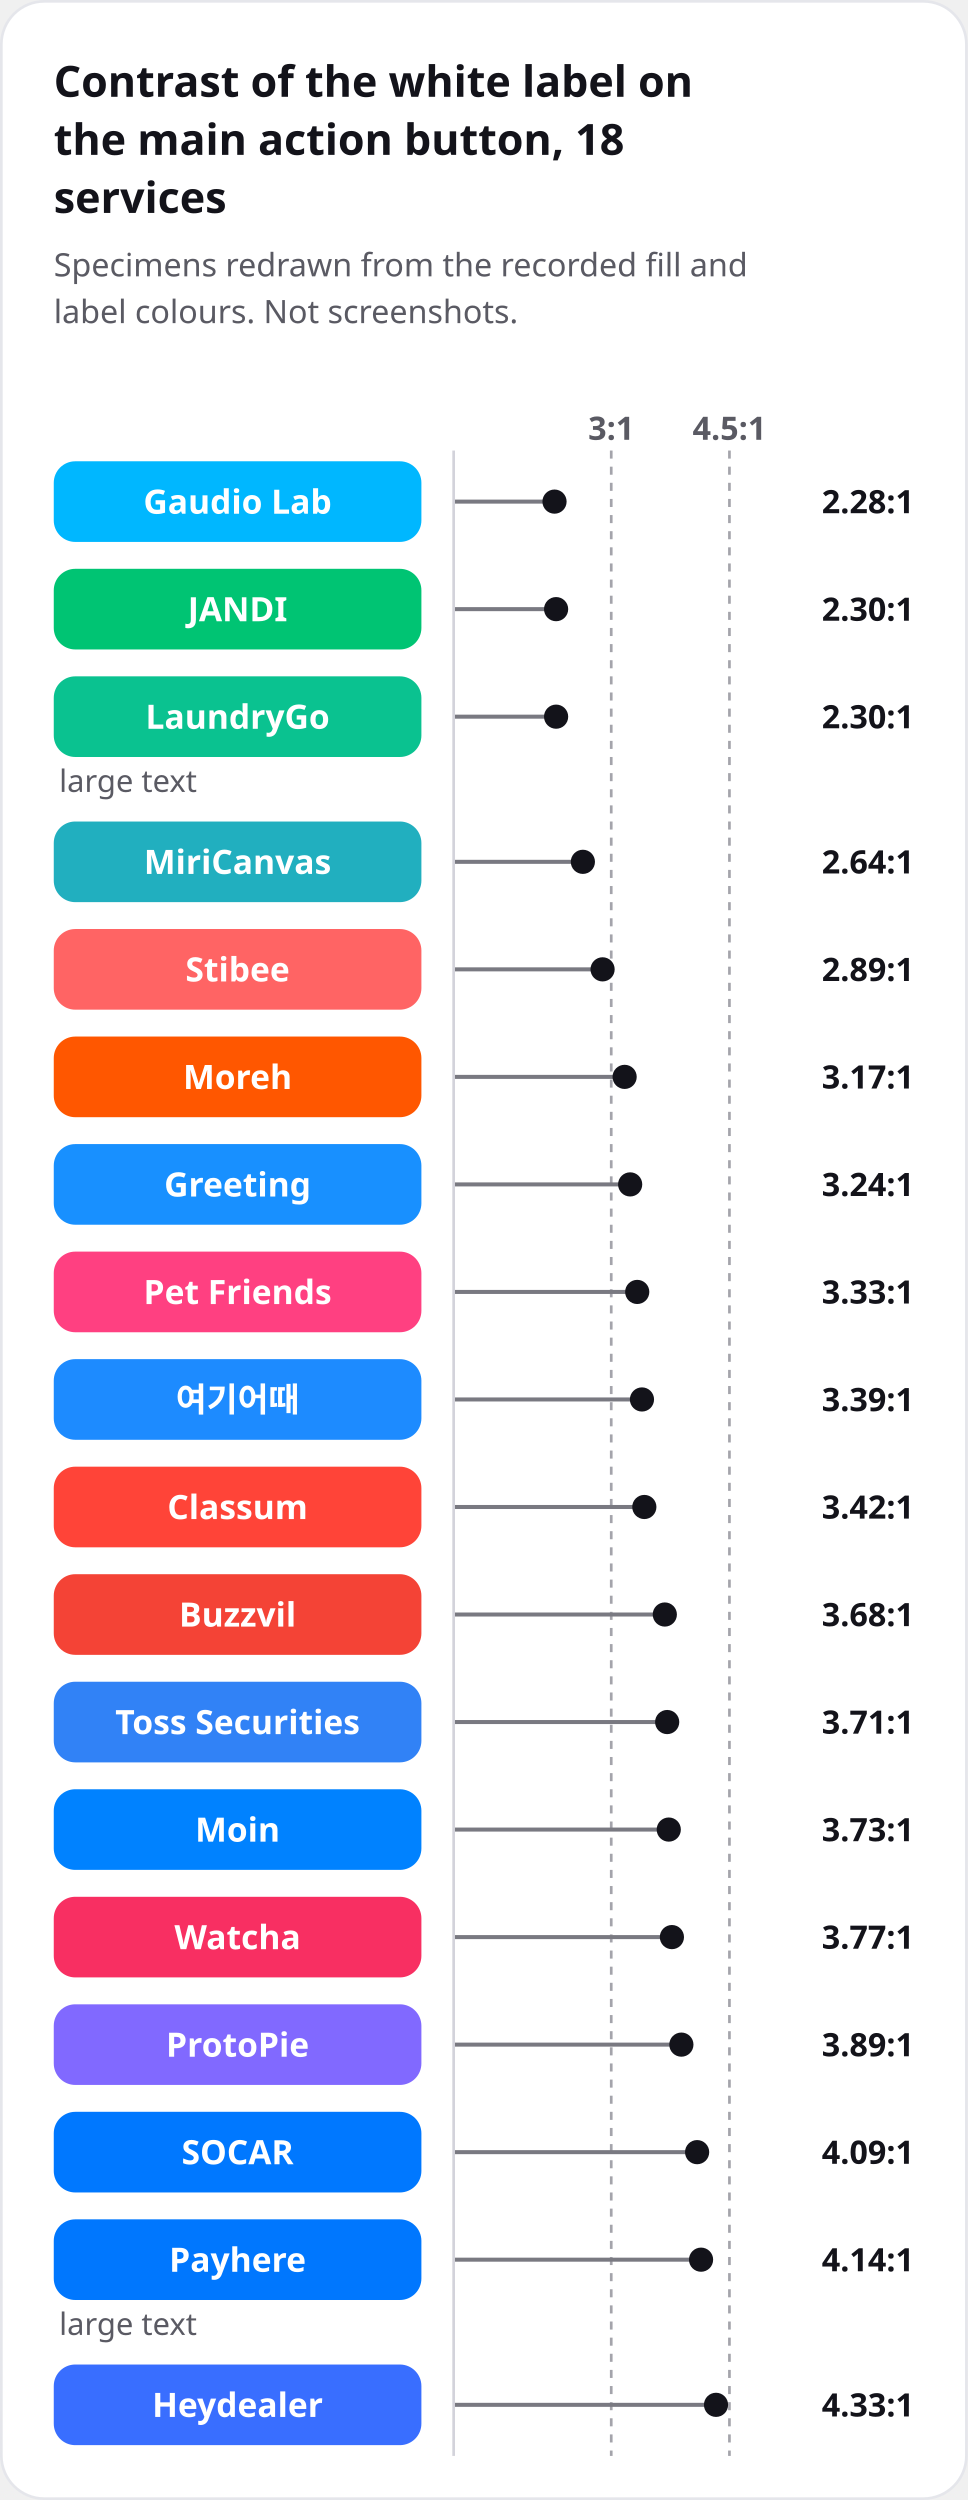
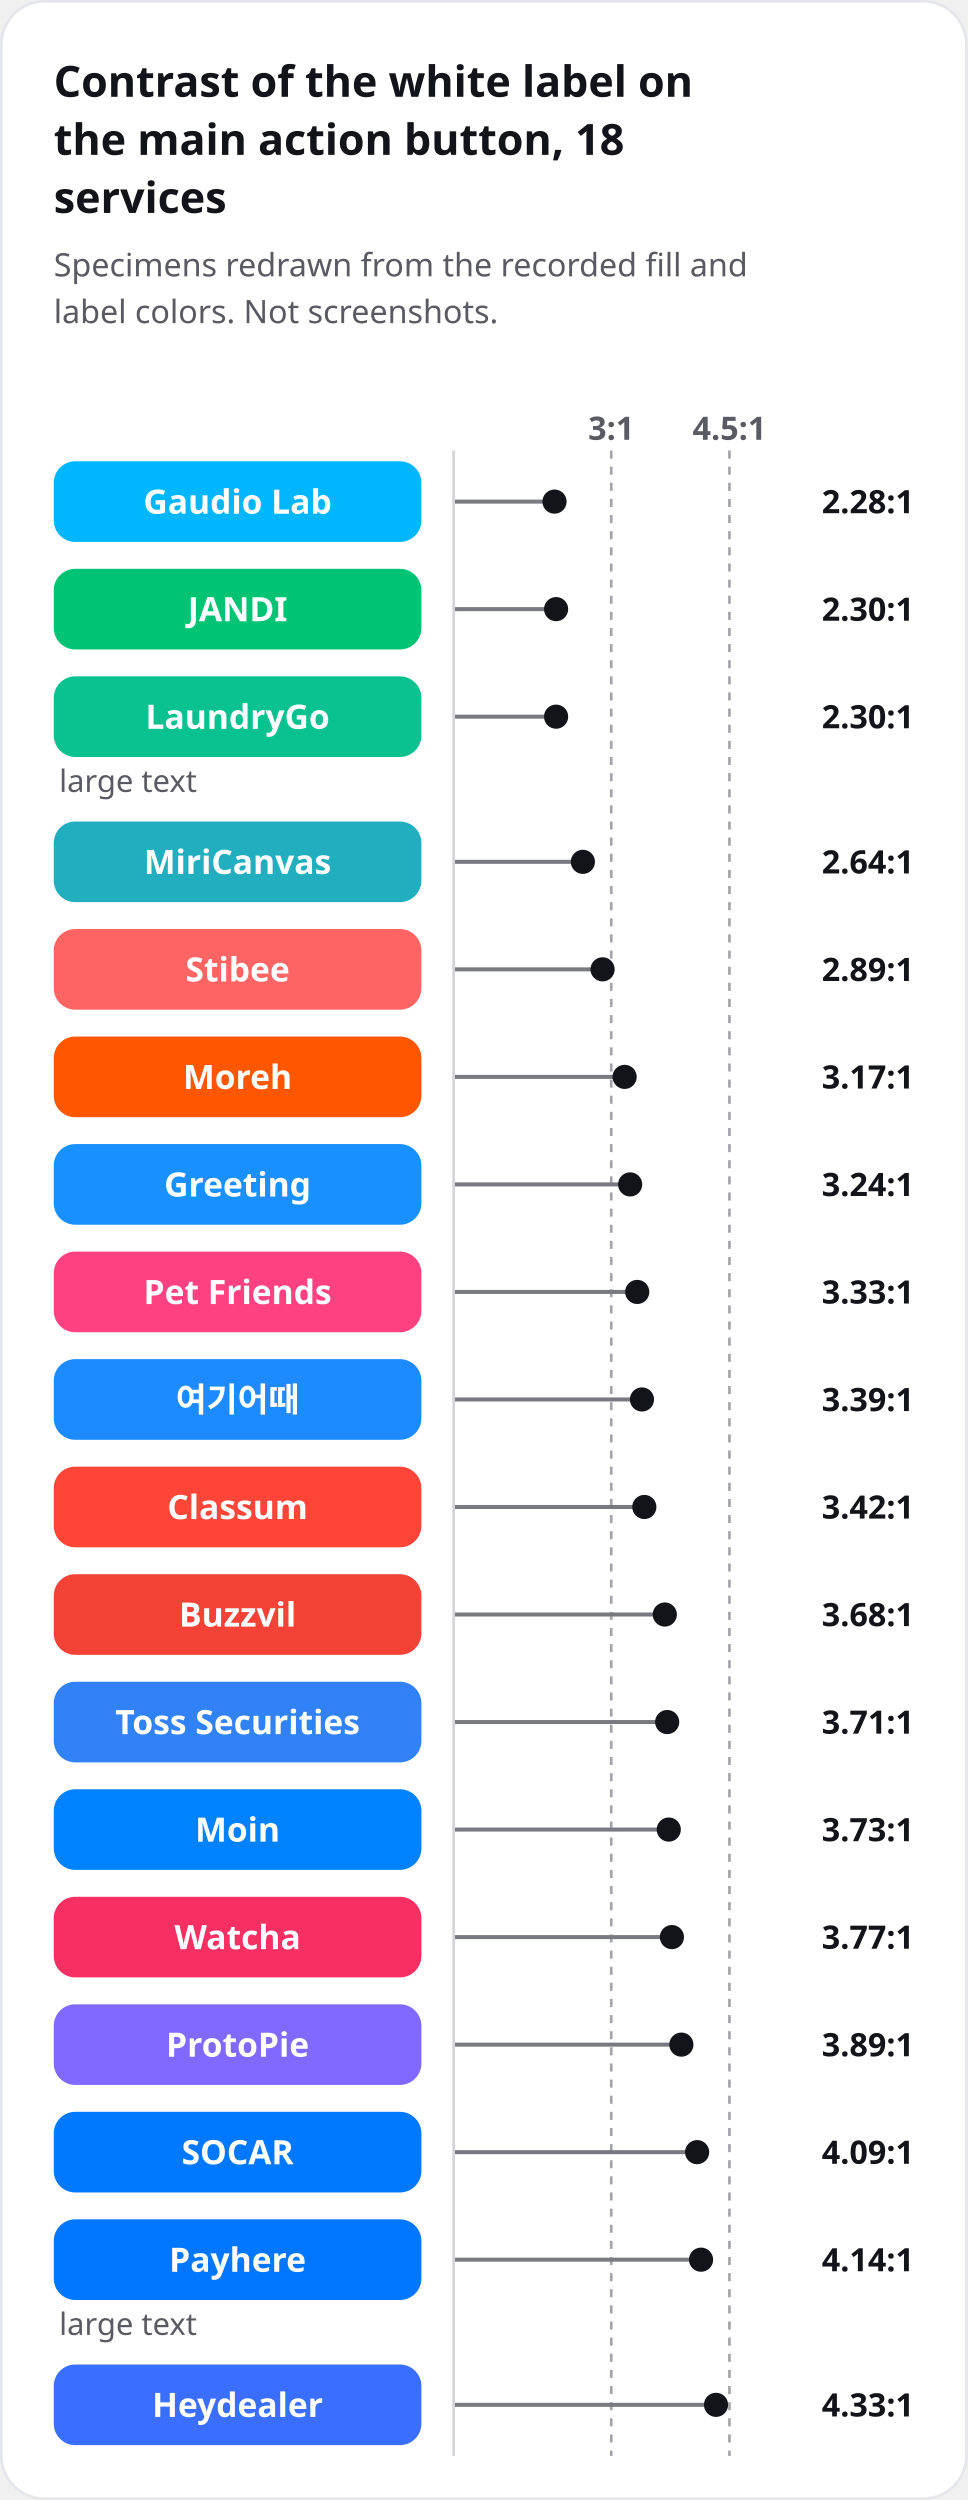
<svg xmlns="http://www.w3.org/2000/svg" width="360" height="930" viewBox="0 0 360 930" role="img" aria-label="Contrast of the white label on the main action button, 18 services" font-family="'Wanted Sans Variable', 'Wanted Sans', 'Apple SD Gothic Neo', 'Noto Sans KR', 'Malgun Gothic', sans-serif" lang="en">
  <style>text{font-variant-numeric:tabular-nums}</style>
  <rect x="0.5" y="0.5" width="359" height="929" rx="16" fill="#ffffff" stroke="#e5e6eb" />
  <text x="20" y="36" font-size="16" fill="#13131a" font-weight="700">Contrast of the white label on</text>
  <text x="20" y="57.6" font-size="16" fill="#13131a" font-weight="700">the main action button, 18</text>
  <text x="20" y="79.2" font-size="16" fill="#13131a" font-weight="700">services</text>
  <text x="20" y="102.8" font-size="12" fill="#5a5a63">Specimens redrawn from the recorded fill and</text>
-   <text x="20" y="120.2" font-size="12" fill="#5a5a63">label colours. Not screenshots.</text>
+   <text x="20" y="120.2" font-size="12" fill="#5a5a63">label colors. Not screenshots.</text>
  <line x1="227.38" y1="167.6" x2="227.38" y2="913.6" stroke="#a4a4ab" stroke-width="1" stroke-dasharray="3 3" />
  <text x="227.38" y="163.6" font-size="12" fill="#5a5a63" font-weight="600" text-anchor="middle">3:1</text>
  <line x1="271.35" y1="167.6" x2="271.35" y2="913.6" stroke="#a4a4ab" stroke-width="1" stroke-dasharray="3 3" />
  <text x="271.35" y="163.6" font-size="12" fill="#5a5a63" font-weight="600" text-anchor="middle">4.5:1</text>
  <rect x="20" y="171.6" width="136.76" height="30" rx="8" fill="#00b7ff" />
  <text x="88.38" y="191.1" font-size="12.5" fill="#ffffff" font-weight="600" text-anchor="middle">Gaudio Lab</text>
  <line x1="168.76" y1="186.6" x2="206.28" y2="186.6" stroke="#797981" stroke-width="1.5" />
  <circle cx="206.28" cy="186.6" r="4.5" fill="#13131a" />
  <text x="340" y="190.92" font-size="12" fill="#13131a" font-weight="600" text-anchor="end">2.28:1</text>
  <rect x="20" y="211.6" width="136.76" height="30" rx="8" fill="#00c473" />
  <text x="88.38" y="231.1" font-size="12.5" fill="#ffffff" font-weight="600" text-anchor="middle">JANDI</text>
  <line x1="168.76" y1="226.6" x2="206.87" y2="226.6" stroke="#797981" stroke-width="1.5" />
  <circle cx="206.87" cy="226.6" r="4.5" fill="#13131a" />
  <text x="340" y="230.92" font-size="12" fill="#13131a" font-weight="600" text-anchor="end">2.30:1</text>
  <rect x="20" y="251.6" width="136.76" height="30" rx="8" fill="#0ac290" />
  <text x="88.38" y="271.1" font-size="12.5" fill="#ffffff" font-weight="600" text-anchor="middle">LaundryGo</text>
  <text x="22" y="294.6" font-size="11.5" fill="#5a5a63">large text</text>
  <line x1="168.76" y1="266.6" x2="206.87" y2="266.6" stroke="#797981" stroke-width="1.5" />
  <circle cx="206.87" cy="266.6" r="4.5" fill="#13131a" />
  <text x="340" y="270.92" font-size="12" fill="#13131a" font-weight="600" text-anchor="end">2.30:1</text>
  <rect x="20" y="305.6" width="136.76" height="30" rx="8" fill="#21afbf" />
  <text x="88.38" y="325.1" font-size="12.5" fill="#ffffff" font-weight="600" text-anchor="middle">MiriCanvas</text>
  <line x1="168.76" y1="320.6" x2="216.83" y2="320.6" stroke="#797981" stroke-width="1.5" />
  <circle cx="216.83" cy="320.6" r="4.5" fill="#13131a" />
  <text x="340" y="324.92" font-size="12" fill="#13131a" font-weight="600" text-anchor="end">2.64:1</text>
  <rect x="20" y="345.6" width="136.76" height="30" rx="8" fill="#ff6464" />
  <text x="88.38" y="365.1" font-size="12.5" fill="#ffffff" font-weight="600" text-anchor="middle">Stibee</text>
  <line x1="168.76" y1="360.6" x2="224.16" y2="360.6" stroke="#797981" stroke-width="1.5" />
  <circle cx="224.16" cy="360.6" r="4.5" fill="#13131a" />
  <text x="340" y="364.92" font-size="12" fill="#13131a" font-weight="600" text-anchor="end">2.89:1</text>
  <rect x="20" y="385.6" width="136.76" height="30" rx="8" fill="#ff5700" />
  <text x="88.38" y="405.1" font-size="12.5" fill="#ffffff" font-weight="600" text-anchor="middle">Moreh</text>
  <line x1="168.76" y1="400.6" x2="232.36" y2="400.6" stroke="#797981" stroke-width="1.5" />
  <circle cx="232.36" cy="400.6" r="4.5" fill="#13131a" />
  <text x="340" y="404.92" font-size="12" fill="#13131a" font-weight="600" text-anchor="end">3.17:1</text>
  <rect x="20" y="425.6" width="136.76" height="30" rx="8" fill="#1890ff" />
  <text x="88.38" y="445.1" font-size="12.5" fill="#ffffff" font-weight="600" text-anchor="middle">Greeting</text>
  <line x1="168.76" y1="440.6" x2="234.42" y2="440.6" stroke="#797981" stroke-width="1.5" />
  <circle cx="234.42" cy="440.6" r="4.5" fill="#13131a" />
  <text x="340" y="444.92" font-size="12" fill="#13131a" font-weight="600" text-anchor="end">3.24:1</text>
  <rect x="20" y="465.6" width="136.76" height="30" rx="8" fill="#ff4081" />
  <text x="88.38" y="485.1" font-size="12.5" fill="#ffffff" font-weight="600" text-anchor="middle">Pet Friends</text>
  <line x1="168.76" y1="480.6" x2="237.05" y2="480.6" stroke="#797981" stroke-width="1.5" />
  <circle cx="237.05" cy="480.6" r="4.5" fill="#13131a" />
  <text x="340" y="484.92" font-size="12" fill="#13131a" font-weight="600" text-anchor="end">3.33:1</text>
  <rect x="20" y="505.6" width="136.76" height="30" rx="8" fill="#1d8bff" />
  <text x="88.38" y="525.1" font-size="12.5" fill="#ffffff" font-weight="600" text-anchor="middle">여기어때</text>
  <line x1="168.76" y1="520.6" x2="238.81" y2="520.6" stroke="#797981" stroke-width="1.5" />
  <circle cx="238.81" cy="520.6" r="4.5" fill="#13131a" />
  <text x="340" y="524.92" font-size="12" fill="#13131a" font-weight="600" text-anchor="end">3.39:1</text>
  <rect x="20" y="545.6" width="136.76" height="30" rx="8" fill="#ff4438" />
  <text x="88.38" y="565.1" font-size="12.5" fill="#ffffff" font-weight="600" text-anchor="middle">Classum</text>
  <line x1="168.76" y1="560.6" x2="239.69" y2="560.6" stroke="#797981" stroke-width="1.5" />
  <circle cx="239.69" cy="560.6" r="4.5" fill="#13131a" />
  <text x="340" y="564.92" font-size="12" fill="#13131a" font-weight="600" text-anchor="end">3.42:1</text>
  <rect x="20" y="585.6" width="136.76" height="30" rx="8" fill="#f44336" />
  <text x="88.38" y="605.1" font-size="12.5" fill="#ffffff" font-weight="600" text-anchor="middle">Buzzvil</text>
  <line x1="168.76" y1="600.6" x2="247.31" y2="600.6" stroke="#797981" stroke-width="1.5" />
  <circle cx="247.31" cy="600.6" r="4.5" fill="#13131a" />
  <text x="340" y="604.92" font-size="12" fill="#13131a" font-weight="600" text-anchor="end">3.68:1</text>
  <rect x="20" y="625.6" width="136.76" height="30" rx="8" fill="#3182f6" />
  <text x="88.38" y="645.1" font-size="12.5" fill="#ffffff" font-weight="600" text-anchor="middle">Toss Securities</text>
  <line x1="168.76" y1="640.6" x2="248.19" y2="640.6" stroke="#797981" stroke-width="1.5" />
  <circle cx="248.19" cy="640.6" r="4.5" fill="#13131a" />
  <text x="340" y="644.92" font-size="12" fill="#13131a" font-weight="600" text-anchor="end">3.71:1</text>
  <rect x="20" y="665.6" width="136.76" height="30" rx="8" fill="#0082ff" />
  <text x="88.38" y="685.1" font-size="12.5" fill="#ffffff" font-weight="600" text-anchor="middle">Moin</text>
  <line x1="168.76" y1="680.6" x2="248.78" y2="680.6" stroke="#797981" stroke-width="1.5" />
  <circle cx="248.78" cy="680.6" r="4.5" fill="#13131a" />
  <text x="340" y="684.92" font-size="12" fill="#13131a" font-weight="600" text-anchor="end">3.73:1</text>
  <rect x="20" y="705.6" width="136.76" height="30" rx="8" fill="#f82f62" />
  <text x="88.38" y="725.1" font-size="12.5" fill="#ffffff" font-weight="600" text-anchor="middle">Watcha</text>
  <line x1="168.76" y1="720.6" x2="249.95" y2="720.6" stroke="#797981" stroke-width="1.5" />
  <circle cx="249.95" cy="720.6" r="4.5" fill="#13131a" />
  <text x="340" y="724.92" font-size="12" fill="#13131a" font-weight="600" text-anchor="end">3.77:1</text>
  <rect x="20" y="745.6" width="136.76" height="30" rx="8" fill="#8169ff" />
  <text x="88.38" y="765.1" font-size="12.5" fill="#ffffff" font-weight="600" text-anchor="middle">ProtoPie</text>
  <line x1="168.76" y1="760.6" x2="253.47" y2="760.6" stroke="#797981" stroke-width="1.5" />
  <circle cx="253.47" cy="760.6" r="4.5" fill="#13131a" />
  <text x="340" y="764.92" font-size="12" fill="#13131a" font-weight="600" text-anchor="end">3.89:1</text>
  <rect x="20" y="785.6" width="136.76" height="30" rx="8" fill="#0078ff" />
  <text x="88.38" y="805.1" font-size="12.5" fill="#ffffff" font-weight="600" text-anchor="middle">SOCAR</text>
  <line x1="168.76" y1="800.6" x2="259.33" y2="800.6" stroke="#797981" stroke-width="1.5" />
  <circle cx="259.33" cy="800.6" r="4.5" fill="#13131a" />
  <text x="340" y="804.92" font-size="12" fill="#13131a" font-weight="600" text-anchor="end">4.09:1</text>
  <rect x="20" y="825.6" width="136.76" height="30" rx="8" fill="#0077fe" />
  <text x="88.38" y="845.1" font-size="12.5" fill="#ffffff" font-weight="600" text-anchor="middle">Payhere</text>
  <text x="22" y="868.6" font-size="11.5" fill="#5a5a63">large text</text>
  <line x1="168.76" y1="840.6" x2="260.79" y2="840.6" stroke="#797981" stroke-width="1.5" />
  <circle cx="260.79" cy="840.6" r="4.5" fill="#13131a" />
  <text x="340" y="844.92" font-size="12" fill="#13131a" font-weight="600" text-anchor="end">4.14:1</text>
  <rect x="20" y="879.6" width="136.76" height="30" rx="8" fill="#396eff" />
  <text x="88.38" y="899.1" font-size="12.5" fill="#ffffff" font-weight="600" text-anchor="middle">Heydealer</text>
  <line x1="168.76" y1="894.6" x2="266.36" y2="894.6" stroke="#797981" stroke-width="1.5" />
  <circle cx="266.36" cy="894.6" r="4.5" fill="#13131a" />
  <text x="340" y="898.92" font-size="12" fill="#13131a" font-weight="600" text-anchor="end">4.33:1</text>
  <line x1="168.76" y1="167.6" x2="168.76" y2="913.6" stroke="#d3d3db" stroke-width="1" />
</svg>
